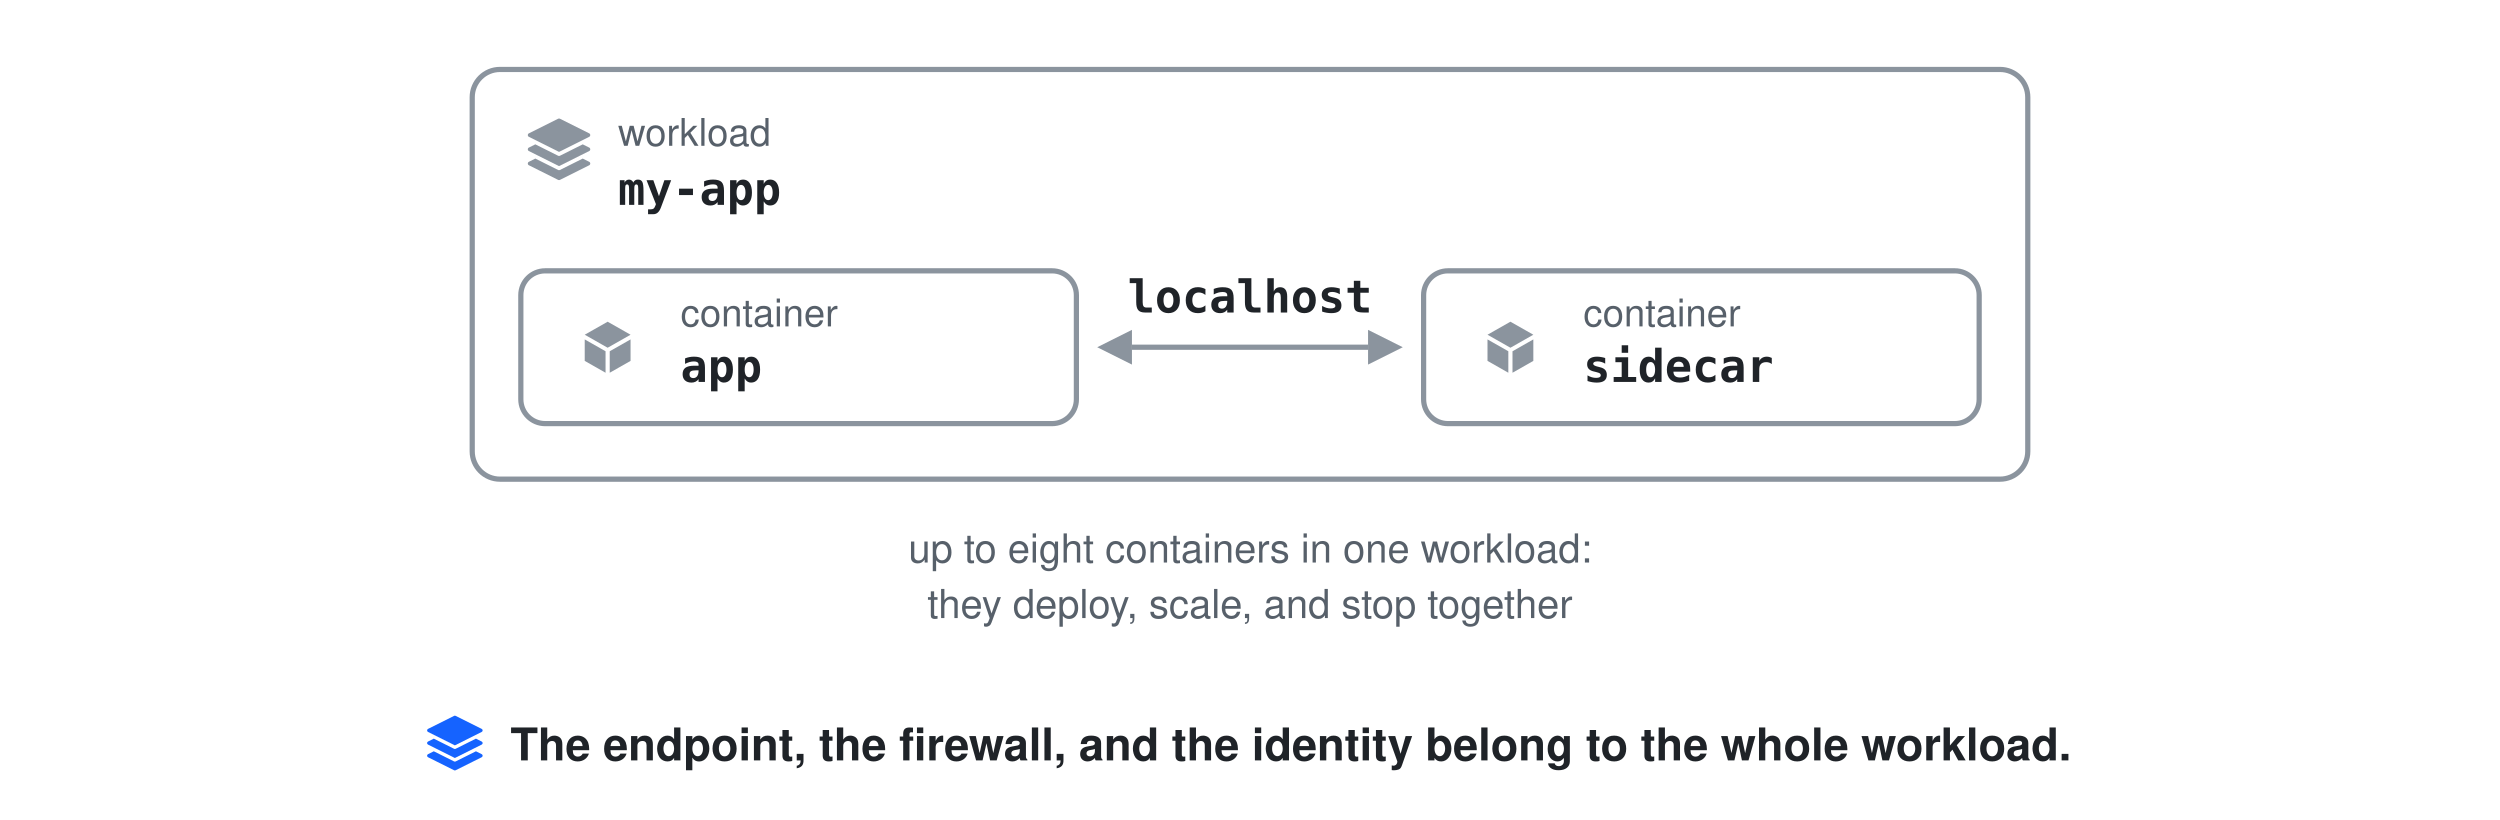
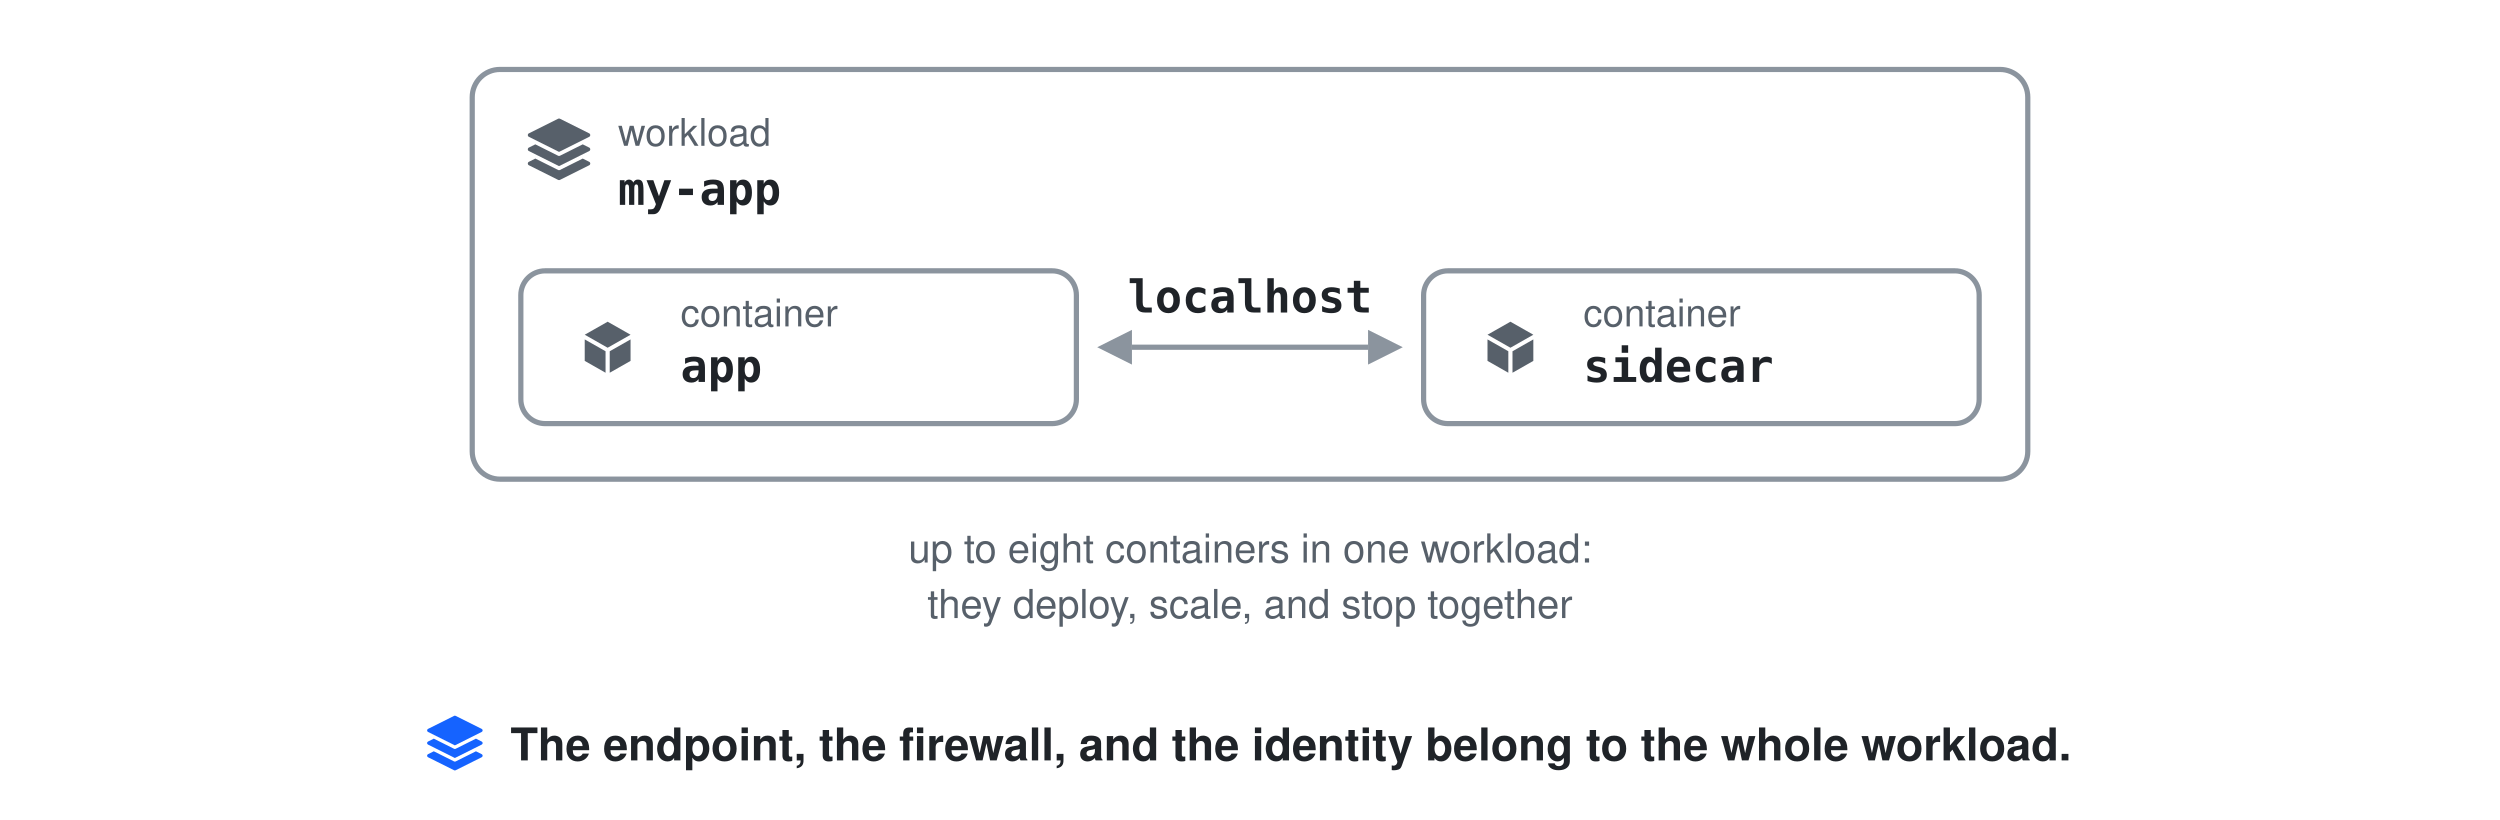
<svg xmlns="http://www.w3.org/2000/svg" viewBox="0 0 720 236" role="img" aria-label="A workload, my-app, drawn as one box holding two containers, app and sidecar, which reach each other over localhost. Up to eight containers in one workload: they deploy, scale, and stop together. The endpoint, the firewall, and the identity belong to the whole workload.">
  <style>
  .box{fill:none;stroke:#8b949e;stroke-width:1.5}
  .kind{fill:#57606a;font:400 11px ui-sans-serif,-apple-system,"Segoe UI",Helvetica,Arial,sans-serif}
  .val{fill:#1f2328;font:600 13px SFMono-Regular,Menlo,Consolas,monospace}
  .sub{fill:#57606a;font:400 11.5px ui-sans-serif,-apple-system,"Segoe UI",Helvetica,Arial,sans-serif}
  .sum{fill:#1f2328;font:600 13px ui-sans-serif,-apple-system,"Segoe UI",Helvetica,Arial,sans-serif}
  .line{stroke:#8b949e;stroke-width:1.5;fill:none}
  .head{fill:#8b949e}
-   .ico{fill:#8b949e}
+   .ico{fill:#57606a}
  .icop{fill:#1563ff}
  @media (prefers-color-scheme:dark){
    .box{stroke:#6e7681}
    .kind,.sub{fill:#9198a1}
    .val,.sum{fill:#e6edf3}
    .line{stroke:#6e7681}
-     .head,.ico{fill:#6e7681}
+     .head{fill:#6e7681}
+     .ico{fill:#9198a1}
    .icop{fill:#64a5ef}
  }
</style>
  <rect x="136" y="20" width="448" height="118" rx="8" class="box" />
  <g class="ico" transform="translate(152,34) scale(0.035156)">
    <path d="m263.085 425.468c-2.215 1.108-4.626 1.661-7.038 1.661-2.411 0-4.823-.554-7.038-1.661l-187.143-93.572-53.166 26.583c-11.599 5.8-11.599 22.353 0 28.152l240.309 120.155c4.431 2.215 9.646 2.215 14.076 0l240.309-120.155c11.599-5.8 11.599-22.353 0-28.152l-53.166-26.583z" />
    <path d="m263.085 308.959c-2.215 1.108-4.626 1.661-7.038 1.661-2.411 0-4.823-.554-7.038-1.661l-187.143-93.571-53.166 26.583c-11.599 5.8-11.599 22.353 0 28.152l247.347 123.674 247.347-123.674c11.599-5.8 11.599-22.353 0-28.152l-53.166-26.583z" />
    <path d="m503.394 125.462-240.309-120.155c-4.431-2.215-9.646-2.215-14.076 0l-240.309 120.155c-11.599 5.8-11.599 22.353 0 28.152l247.347 123.674 247.347-123.674c11.6-5.799 11.6-22.352 0-28.152z" />
  </g>
  <text x="178" y="42" class="kind">workload</text>
  <text x="178" y="59" class="val">my-app</text>
  <rect x="150" y="78" width="160" height="44" rx="7" class="box" />
  <g class="ico" transform="translate(166,91) scale(0.75)">
    <path d="M12 2.2 L20.8 7.2 L12 12.2 L3.2 7.2 Z" />
    <path d="M3.2 9 L11.2 13.55 L11.2 21.8 L3.2 17.25 Z" />
    <path d="M20.8 9 L12.8 13.55 L12.8 21.8 L20.8 17.25 Z" />
  </g>
  <text x="196" y="94" class="kind">container</text>
  <text x="196" y="110" class="val">app</text>
  <rect x="410" y="78" width="160" height="44" rx="7" class="box" />
  <g class="ico" transform="translate(426,91) scale(0.75)">
    <path d="M12 2.2 L20.8 7.2 L12 12.2 L3.2 7.2 Z" />
    <path d="M3.2 9 L11.2 13.55 L11.2 21.8 L3.2 17.25 Z" />
    <path d="M20.8 9 L12.8 13.55 L12.8 21.8 L20.8 17.25 Z" />
  </g>
  <text x="456" y="94" class="kind">container</text>
  <text x="456" y="110" class="val">sidecar</text>
  <text x="360" y="90" class="val" text-anchor="middle">localhost</text>
  <path class="head" d="M316 100 L326 95 L326 105 Z" />
  <path class="line" d="M326 100 H394" />
  <path class="head" d="M404 100 L394 95 L394 105 Z" />
  <text x="360" y="162" class="sub" text-anchor="middle">up to eight containers in one workload:</text>
  <text x="360" y="178" class="sub" text-anchor="middle">they deploy, scale, and stop together</text>
  <g class="icop" id="sumicon" transform="translate(123,206) scale(0.03125)">
    <path d="m263.085 425.468c-2.215 1.108-4.626 1.661-7.038 1.661-2.411 0-4.823-.554-7.038-1.661l-187.143-93.572-53.166 26.583c-11.599 5.8-11.599 22.353 0 28.152l240.309 120.155c4.431 2.215 9.646 2.215 14.076 0l240.309-120.155c11.599-5.8 11.599-22.353 0-28.152l-53.166-26.583z" />
    <path d="m263.085 308.959c-2.215 1.108-4.626 1.661-7.038 1.661-2.411 0-4.823-.554-7.038-1.661l-187.143-93.571-53.166 26.583c-11.599 5.8-11.599 22.353 0 28.152l247.347 123.674 247.347-123.674c11.599-5.8 11.599-22.353 0-28.152l-53.166-26.583z" />
    <path d="m503.394 125.462-240.309-120.155c-4.431-2.215-9.646-2.215-14.076 0l-240.309 120.155c-11.599 5.8-11.599 22.353 0 28.152l247.347 123.674 247.347-123.674c11.6-5.799 11.6-22.352 0-28.152z" />
  </g>
  <text id="sum" x="147" y="219" class="sum">The endpoint, the firewall, and the identity belong to the whole workload.</text>
</svg>
